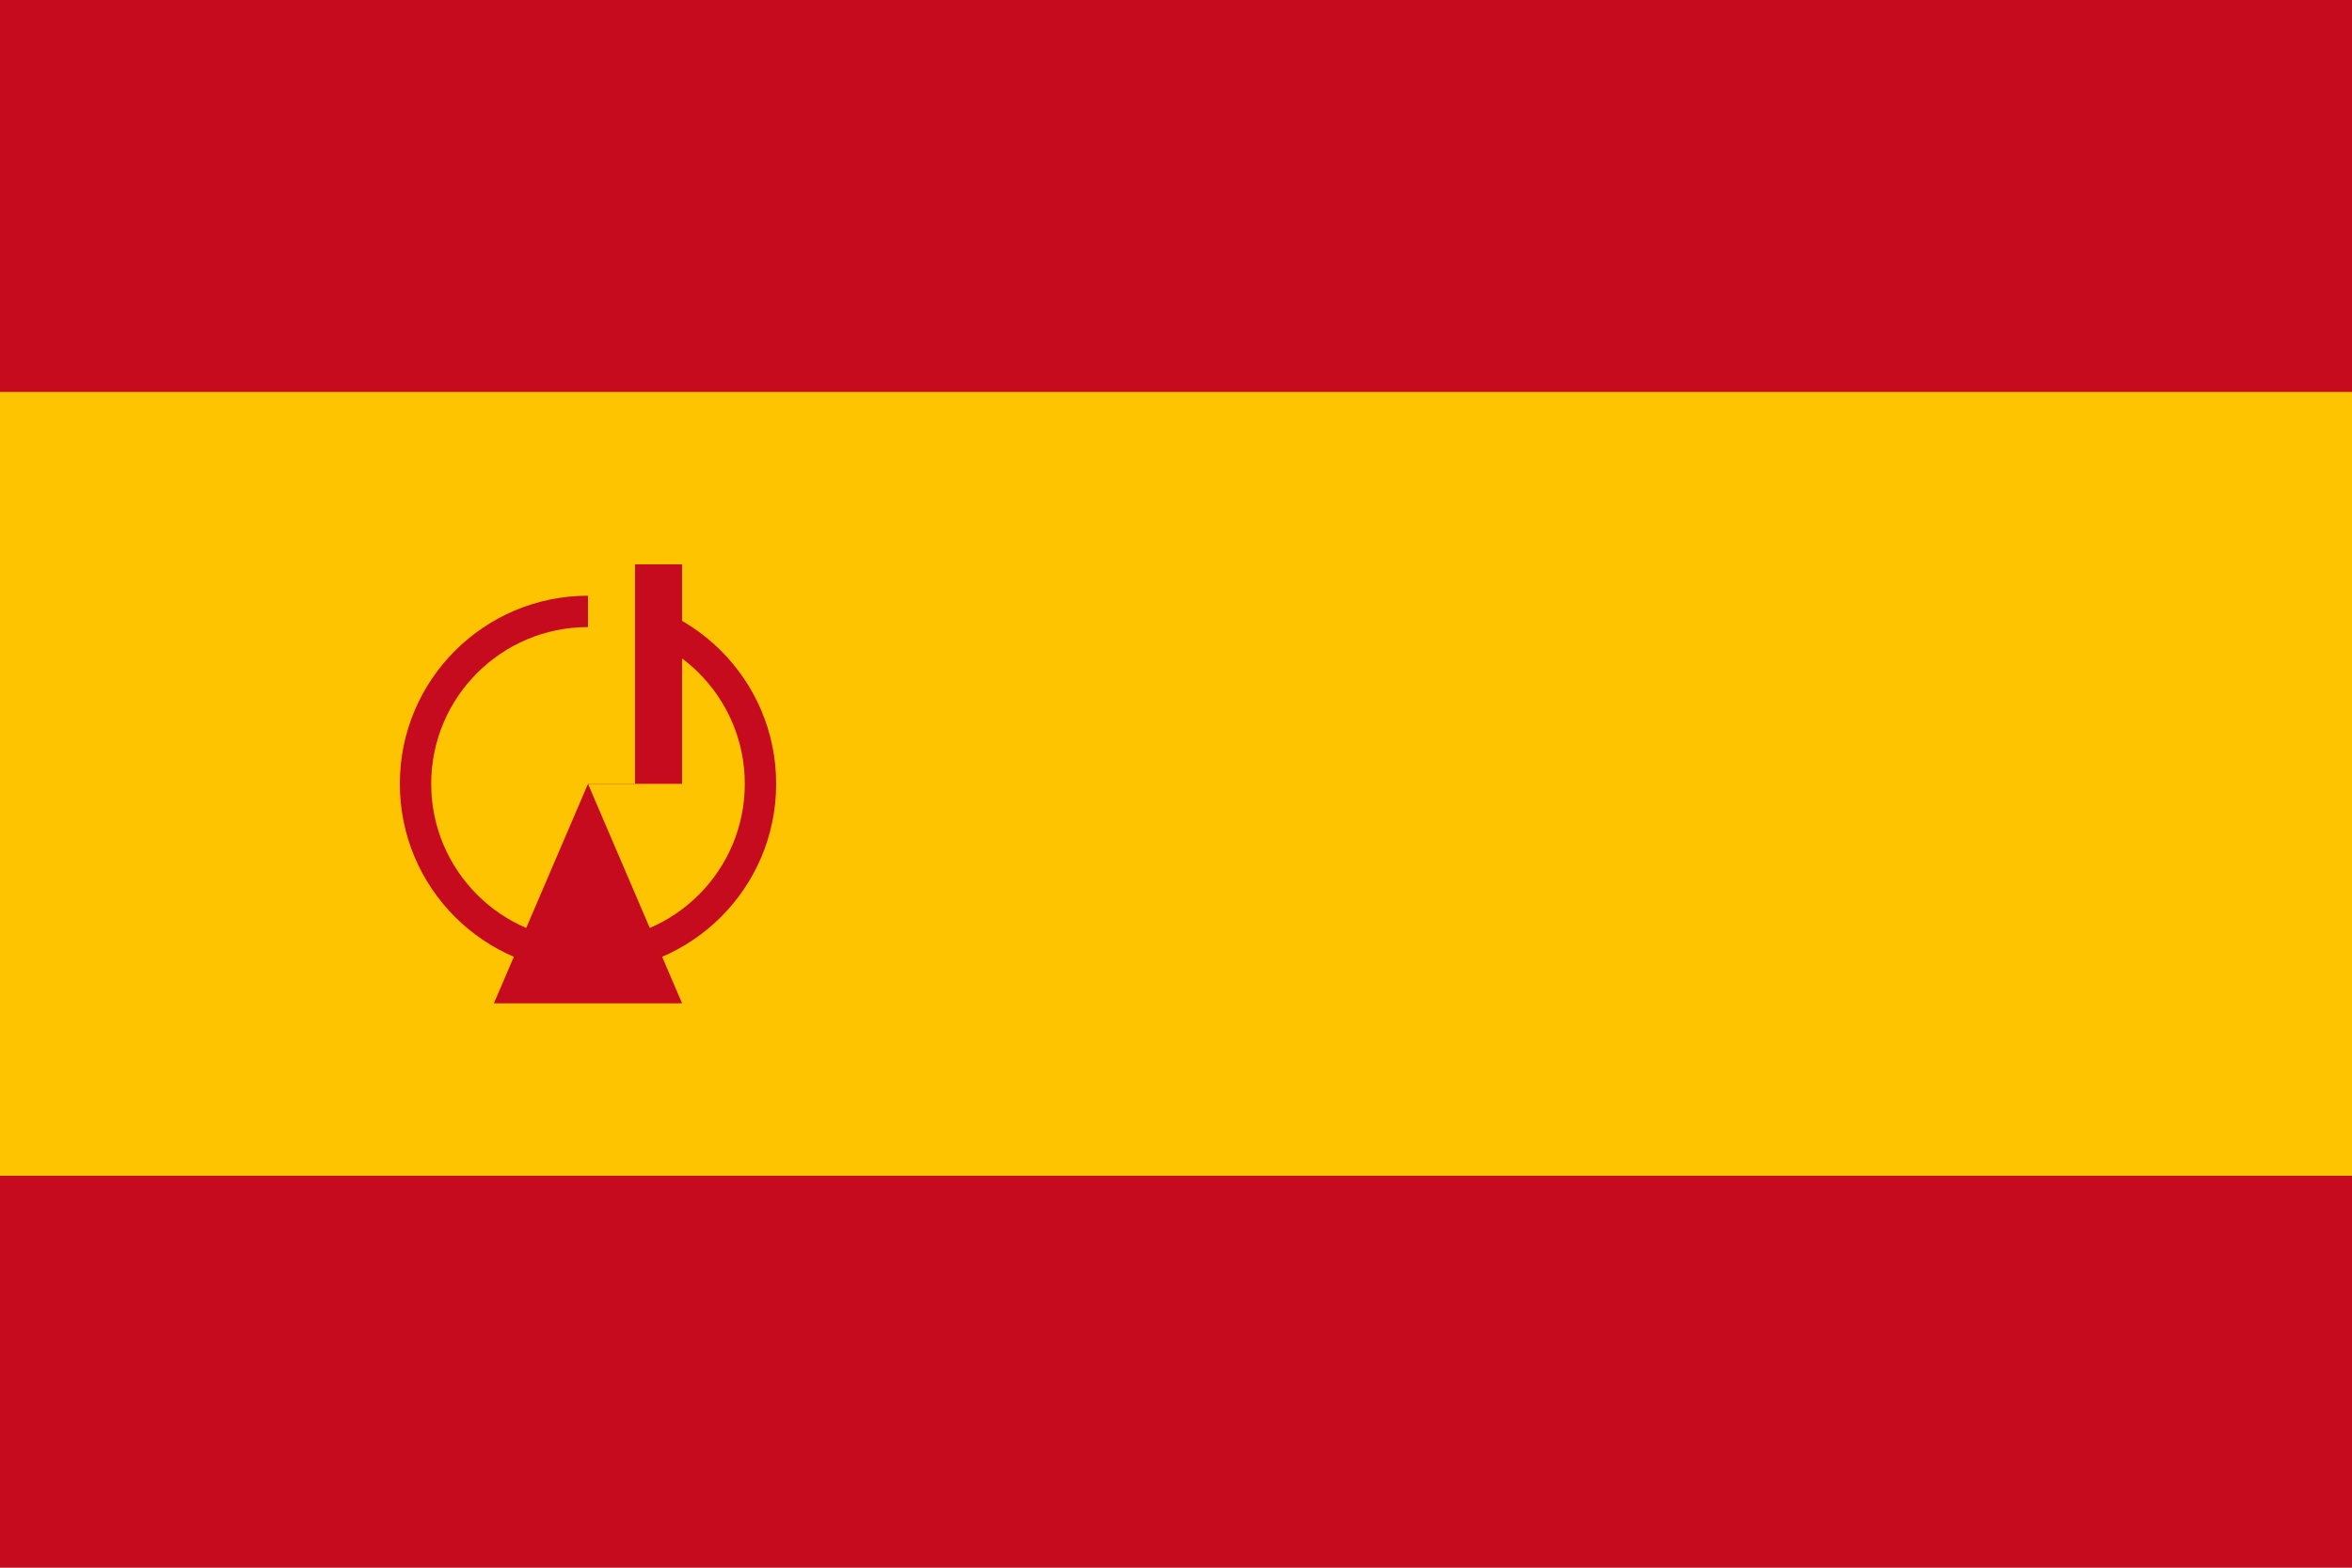
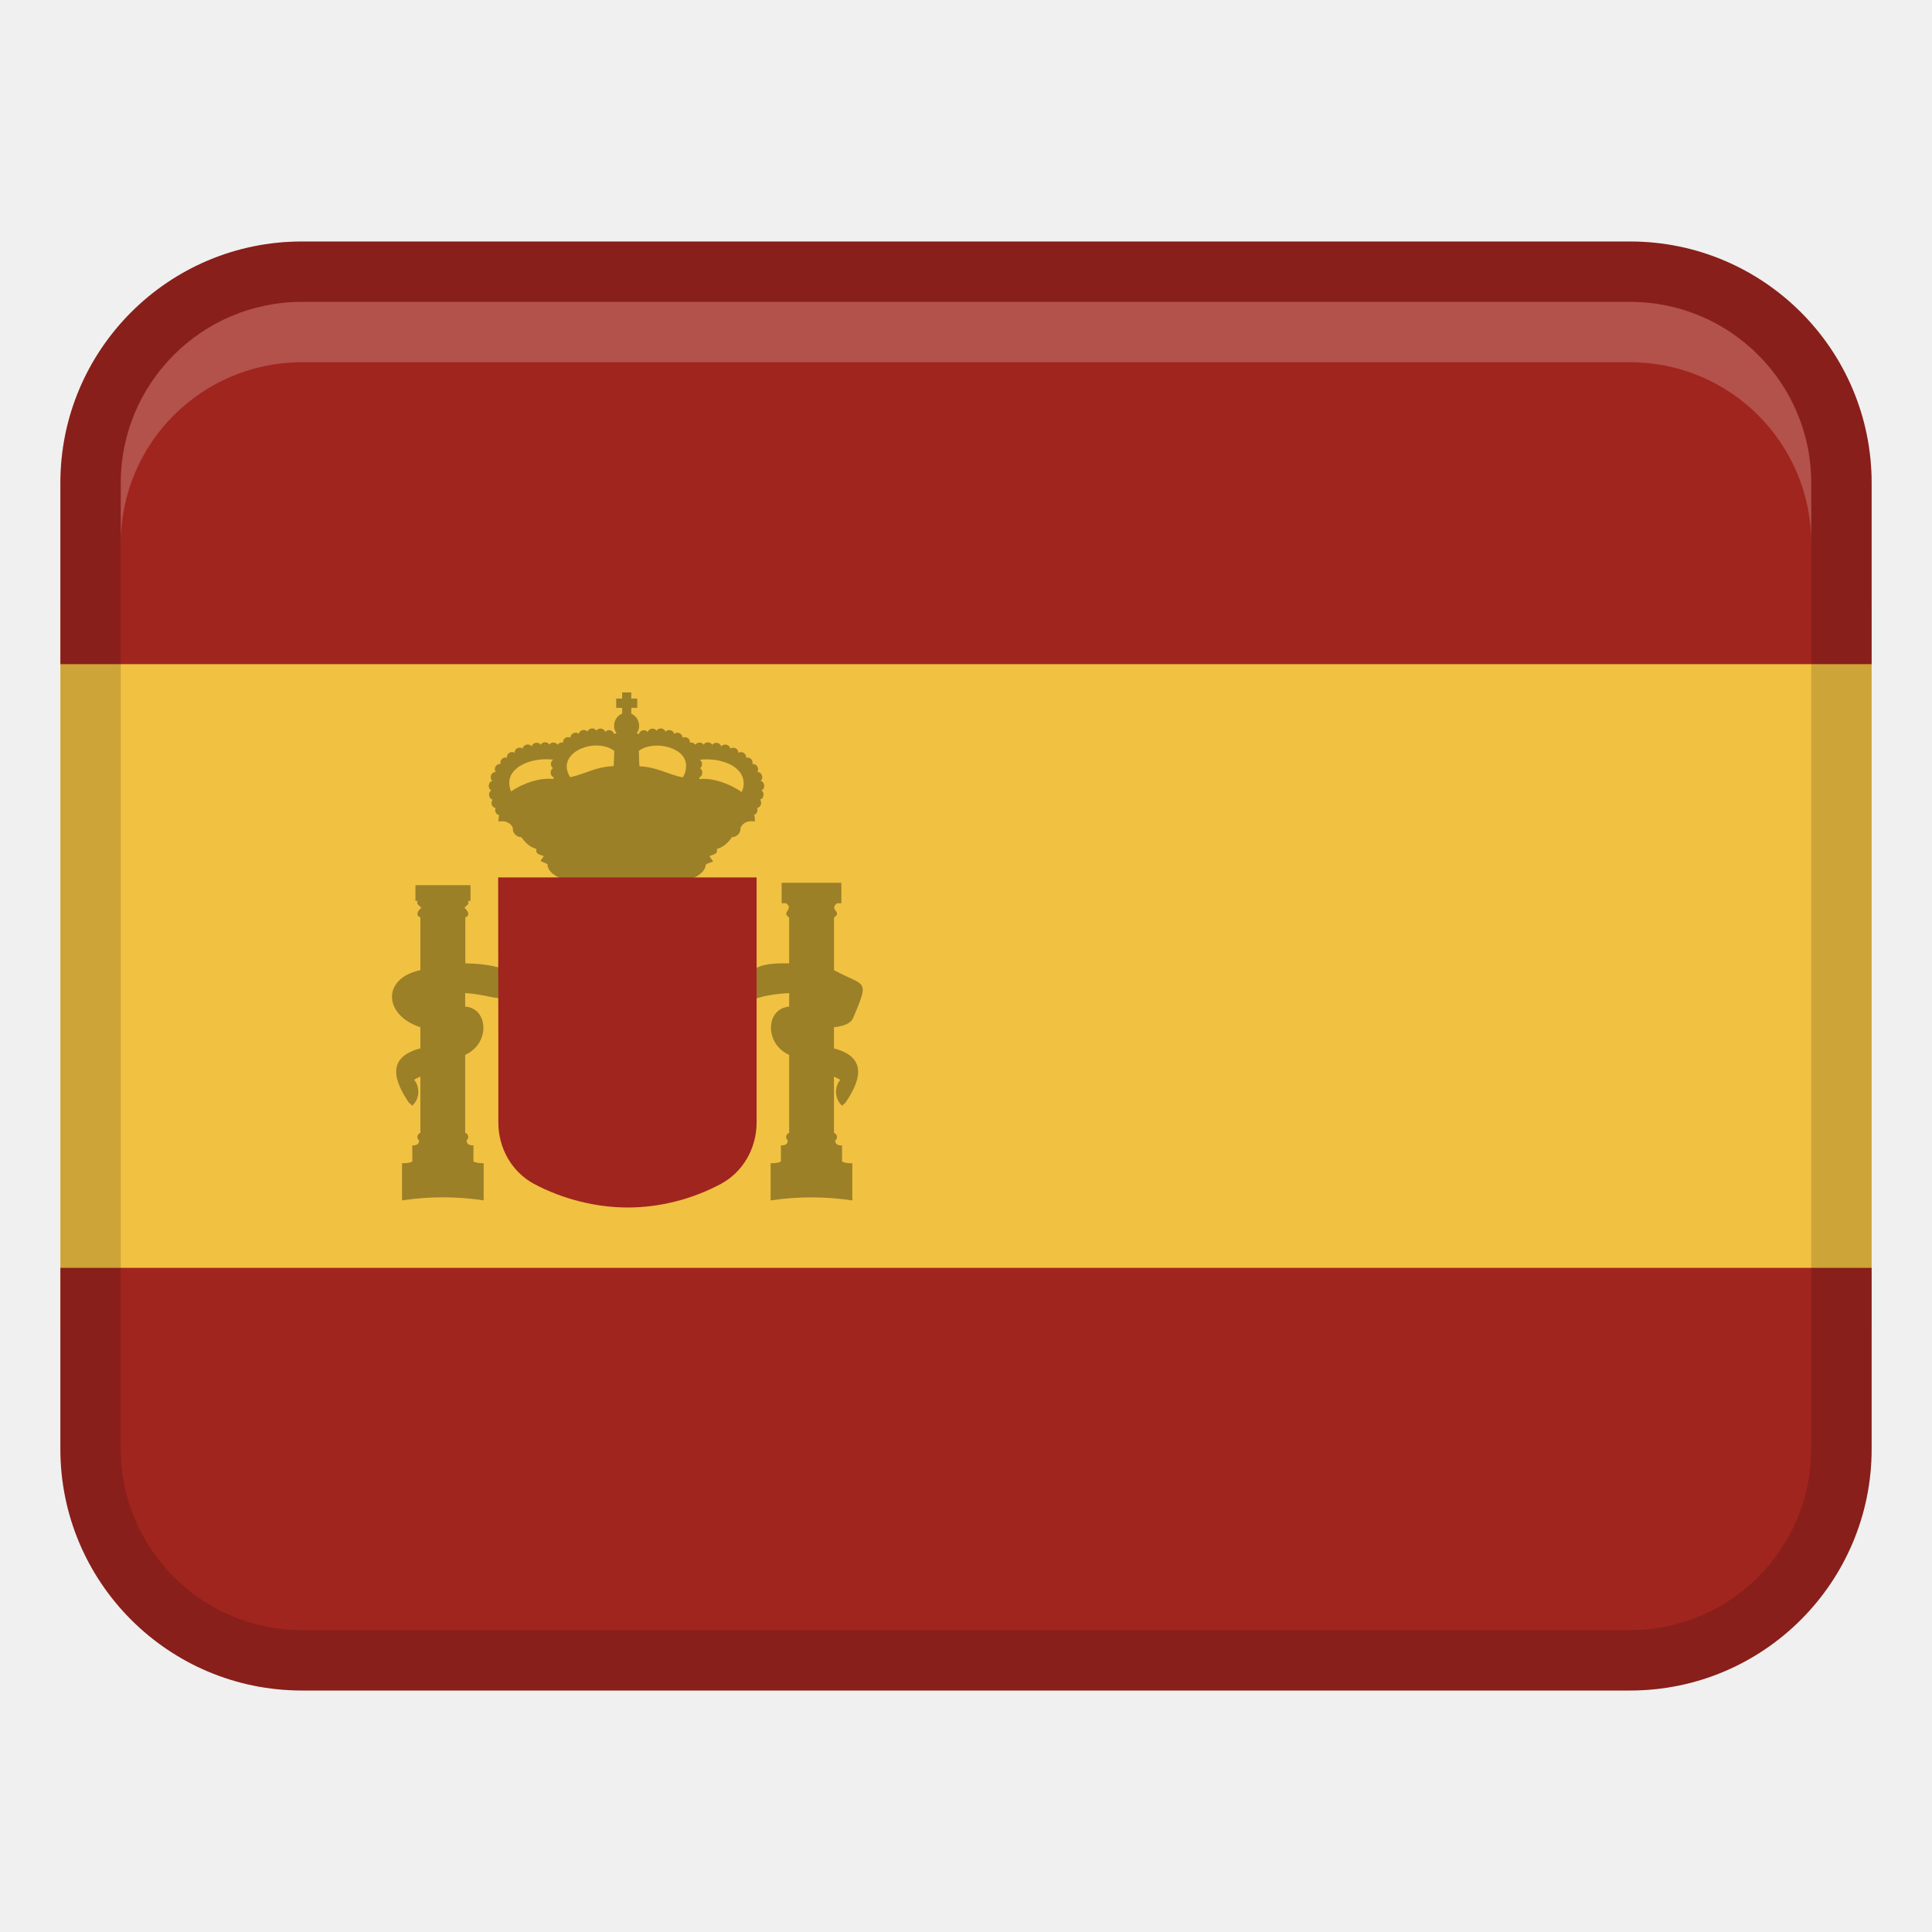
- <svg xmlns="http://www.w3.org/2000/svg" viewBox="0 0 750 500">
-   <rect width="750" height="500" fill="#c60b1e" />
-   <rect y="125" width="750" height="250" fill="#ffc400" />
-   <g transform="translate(187.5 250)">
-     <circle r="60" fill="#c60b1e" />
-     <circle r="50" fill="#ffc400" />
-     <path fill="#c60b1e" d="M0 0h30v-70h-30z" />
-     <path fill="#ffc400" d="M0 0h15v-70h-15z" />
-     <path fill="#c60b1e" d="M0 0l-30 70h60z" />
-   </g>
+ <svg xmlns="http://www.w3.org/2000/svg" width="32" height="32" viewBox="0 0 32 32">
+   <path fill="#f1c142" d="M1 10H31V22H1z" />
+   <path d="M5,4H27c2.208,0,4,1.792,4,4v3H1v-3c0-2.208,1.792-4,4-4Z" fill="#a0251e" />
+   <path d="M5,21H27c2.208,0,4,1.792,4,4v3H1v-3c0-2.208,1.792-4,4-4Z" transform="rotate(180 16 24.5)" fill="#a0251e" />
+   <path d="M27,4H5c-2.209,0-4,1.791-4,4V24c0,2.209,1.791,4,4,4H27c2.209,0,4-1.791,4-4V8c0-2.209-1.791-4-4-4Zm3,20c0,1.654-1.346,3-3,3H5c-1.654,0-3-1.346-3-3V8c0-1.654,1.346-3,3-3H27c1.654,0,3,1.346,3,3V24Z" opacity=".15" />
+   <path d="M27,5H5c-1.657,0-3,1.343-3,3v1c0-1.657,1.343-3,3-3H27c1.657,0,3,1.343,3,3v-1c0-1.657-1.343-3-3-3Z" fill="#fff" opacity=".2" />
+   <path d="M12.614,13.091c.066-.031,.055-.14-.016-.157,.057-.047,.02-.15-.055-.148,.04-.057-.012-.144-.082-.13,.021-.062-.042-.127-.104-.105,.01-.068-.071-.119-.127-.081,.004-.068-.081-.112-.134-.069-.01-.071-.11-.095-.15-.035-.014-.068-.111-.087-.149-.028-.027-.055-.114-.057-.144-.004-.03-.047-.107-.045-.136,.002-.018-.028-.057-.044-.09-.034,.009-.065-.066-.115-.122-.082,.002-.07-.087-.111-.138-.064-.013-.064-.103-.087-.144-.036-.02-.063-.114-.075-.148-.017-.036-.056-.129-.042-.147,.022-.041-.055-.135-.031-.146,.036-.011-.008-.023-.014-.037-.016,.006-.008,.01-.016,.015-.025h.002c.058-.107,.004-.256-.106-.298v-.098h.099v-.154h-.099v-.101h-.151v.101h-.099v.154h.099v.096c-.113,.04-.169,.191-.11,.299h.002c.004,.008,.009,.017,.014,.024-.015,.002-.029,.008-.04,.017-.011-.067-.106-.091-.146-.036-.018-.064-.111-.078-.147-.022-.034-.057-.128-.046-.148,.017-.041-.052-.131-.028-.144,.036-.051-.047-.139-.006-.138,.064-.056-.033-.131,.017-.122,.082-.034-.01-.072,.006-.091,.034-.029-.047-.106-.049-.136-.002-.03-.054-.117-.051-.143,.004-.037-.059-.135-.04-.149,.028-.039-.06-.14-.037-.15,.035-.053-.043-.138,0-.134,.069-.056-.038-.137,.013-.127,.081-.062-.021-.125,.044-.104,.105-.05-.009-.096,.033-.096,.084h0c0,.017,.005,.033,.014,.047-.075-.002-.111,.101-.055,.148-.071,.017-.082,.125-.016,.157-.061,.035-.047,.138,.022,.154-.013,.015-.021,.034-.021,.055h0c0,.042,.03,.077,.069,.084-.023,.048,.009,.11,.06,.118-.013,.03-.012,.073-.012,.106,.09-.019,.2,.006,.239,.11-.015,.068,.065,.156,.138,.146,.06,.085,.133,.165,.251,.197-.021,.093,.064,.093,.123,.118-.013,.016-.043,.063-.055,.081,.024,.013,.087,.041,.113,.051,.005,.019,.004,.028,.004,.031,.091,.501,2.534,.502,2.616-.001v-.002s.004,.003,.004,.004c0-.003-.001-.011,.004-.031l.118-.042-.062-.09c.056-.028,.145-.025,.123-.119,.119-.032,.193-.112,.253-.198,.073,.01,.153-.078,.138-.146,.039-.104,.15-.129,.239-.11,0-.035,.002-.078-.013-.109,.044-.014,.07-.071,.049-.115,.062-.009,.091-.093,.048-.139,.069-.016,.083-.12,.022-.154Zm-.296-.114c0,.049-.012,.098-.034,.141-.198-.137-.477-.238-.694-.214-.002-.009-.006-.017-.011-.024,0,0,0-.001,0-.002,.064-.021,.074-.12,.015-.153,0,0,0,0,0,0,.048-.032,.045-.113-.005-.141,.328-.039,.728,.09,.728,.393Zm-.956-.275c0,.063-.02,.124-.054,.175-.274-.059-.412-.169-.717-.185-.007-.082-.005-.171-.011-.254,.246-.19,.81-.062,.783,.264Zm-1.191-.164c-.002,.05-.003,.102-.007,.151-.302,.013-.449,.122-.719,.185-.26-.406,.415-.676,.73-.436-.002,.033-.005,.067-.004,.101Zm-1.046,.117c0,.028,.014,.053,.034,.069,0,0,0,0,0,0-.058,.033-.049,.132,.015,.152,0,0,0,.001,0,.002-.005,.007-.008,.015-.011,.024-.219-.024-.495,.067-.698,.206-.155-.377,.323-.576,.698-.525-.023,.015-.039,.041-.039,.072Zm3.065-.115s0,0,0,0c0,0,0,0,0,0,0,0,0,0,0,0Zm-3.113,1.798v.002s-.002,0-.003,.002c0-.001,.002-.003,.003-.003Z" fill="#9b8028" />
+   <path d="M14.133,16.856c.275-.65,.201-.508-.319-.787v-.873c.149-.099-.094-.121,.05-.235h.072v-.339h-.99v.339h.075c.136,.102-.091,.146,.05,.235v.76c-.524-.007-.771,.066-.679,.576h.039s0,0,0,0l.016,.036c.14-.063,.372-.107,.624-.119v.224c-.384,.029-.42,.608,0,.8v1.291c-.053,.017-.069,.089-.024,.123,.007,.065-.058,.092-.113,.083,0,.026,0,.237,0,.269-.044,.024-.113,.03-.17,.028v.108s0,0,0,0v.107s0,0,0,0v.107s0,0,0,0v.108s0,0,0,0v.186c.459-.068,.895-.068,1.353,0v-.616c-.057,.002-.124-.004-.17-.028,0-.033,0-.241,0-.268-.054,.008-.118-.017-.113-.081,.048-.033,.034-.108-.021-.126v-.932c.038,.017,.073,.035,.105,.053-.105,.119-.092,.326,.031,.429l.057-.053c.222-.329,.396-.743-.193-.896v-.35c.177-.019,.289-.074,.319-.158Z" fill="#9b8028" />
+   <path d="M8.36,16.058c-.153-.062-.39-.098-.653-.102v-.76c.094-.041,.034-.115-.013-.159,.02-.038,.092-.057,.056-.115h.043v-.261h-.912v.261h.039c-.037,.059,.039,.078,.057,.115-.047,.042-.108,.118-.014,.159v.873c-.644,.133-.611,.748,0,.945v.35c-.59,.154-.415,.567-.193,.896l.057,.053c.123-.103,.136-.31,.031-.429,.032-.018,.067-.036,.105-.053v.932c-.055,.018-.069,.093-.021,.126,.005,.064-.059,.089-.113,.081,0,.026,0,.236,0,.268-.045,.024-.113,.031-.17,.028v.401h0v.215c.459-.068,.895-.068,1.352,0v-.186s0,0,0,0v-.108s0,0,0,0v-.107s0,0,0,0v-.107s0,0,0,0v-.108c-.056,.002-.124-.004-.169-.028,0-.033,0-.241,0-.269-.055,.008-.119-.018-.113-.083,.045-.034,.03-.107-.024-.124v-1.29c.421-.192,.383-.772,0-.8v-.224c.575,.035,.796,.314,.653-.392Z" fill="#9b8028" />
+   <path d="M12.531,14.533h-4.28l.003,2.572v1.485c0,.432,.226,.822,.591,1.019,.473,.252,1.024,.391,1.552,.391s1.064-.135,1.544-.391c.364-.197,.591-.587,.591-1.019v-4.057Z" fill="#a0251e" />
</svg>
